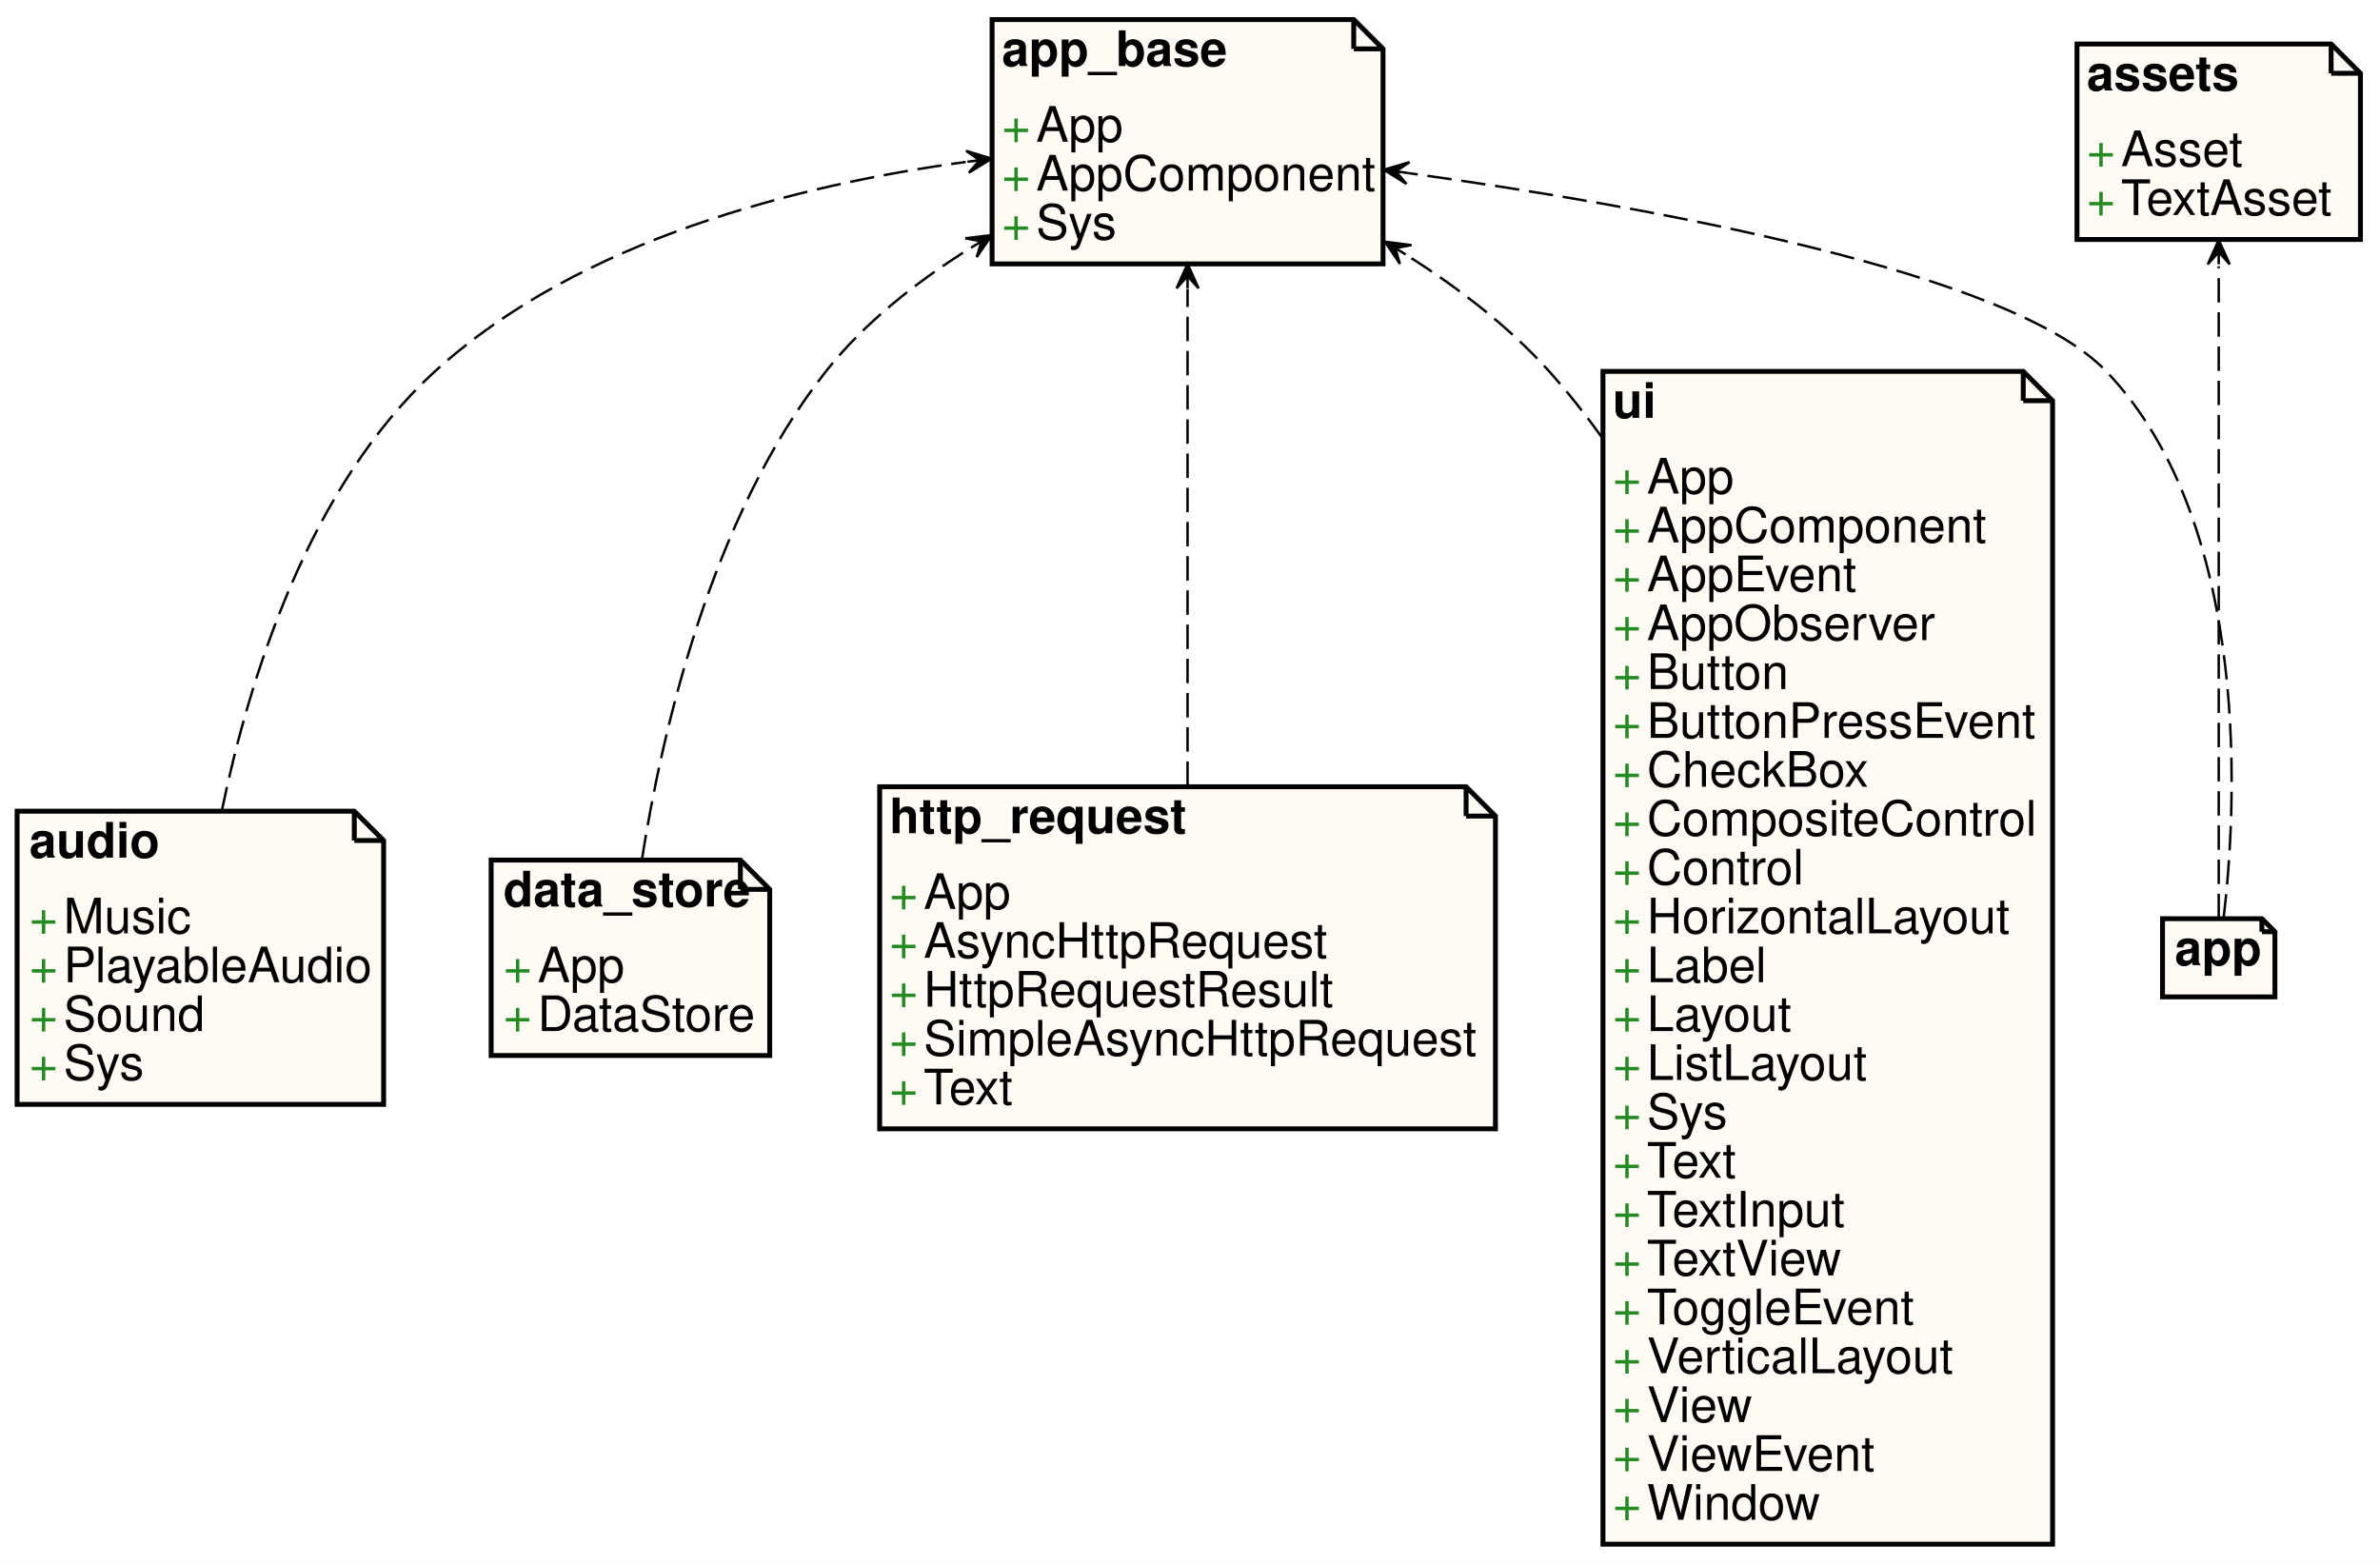
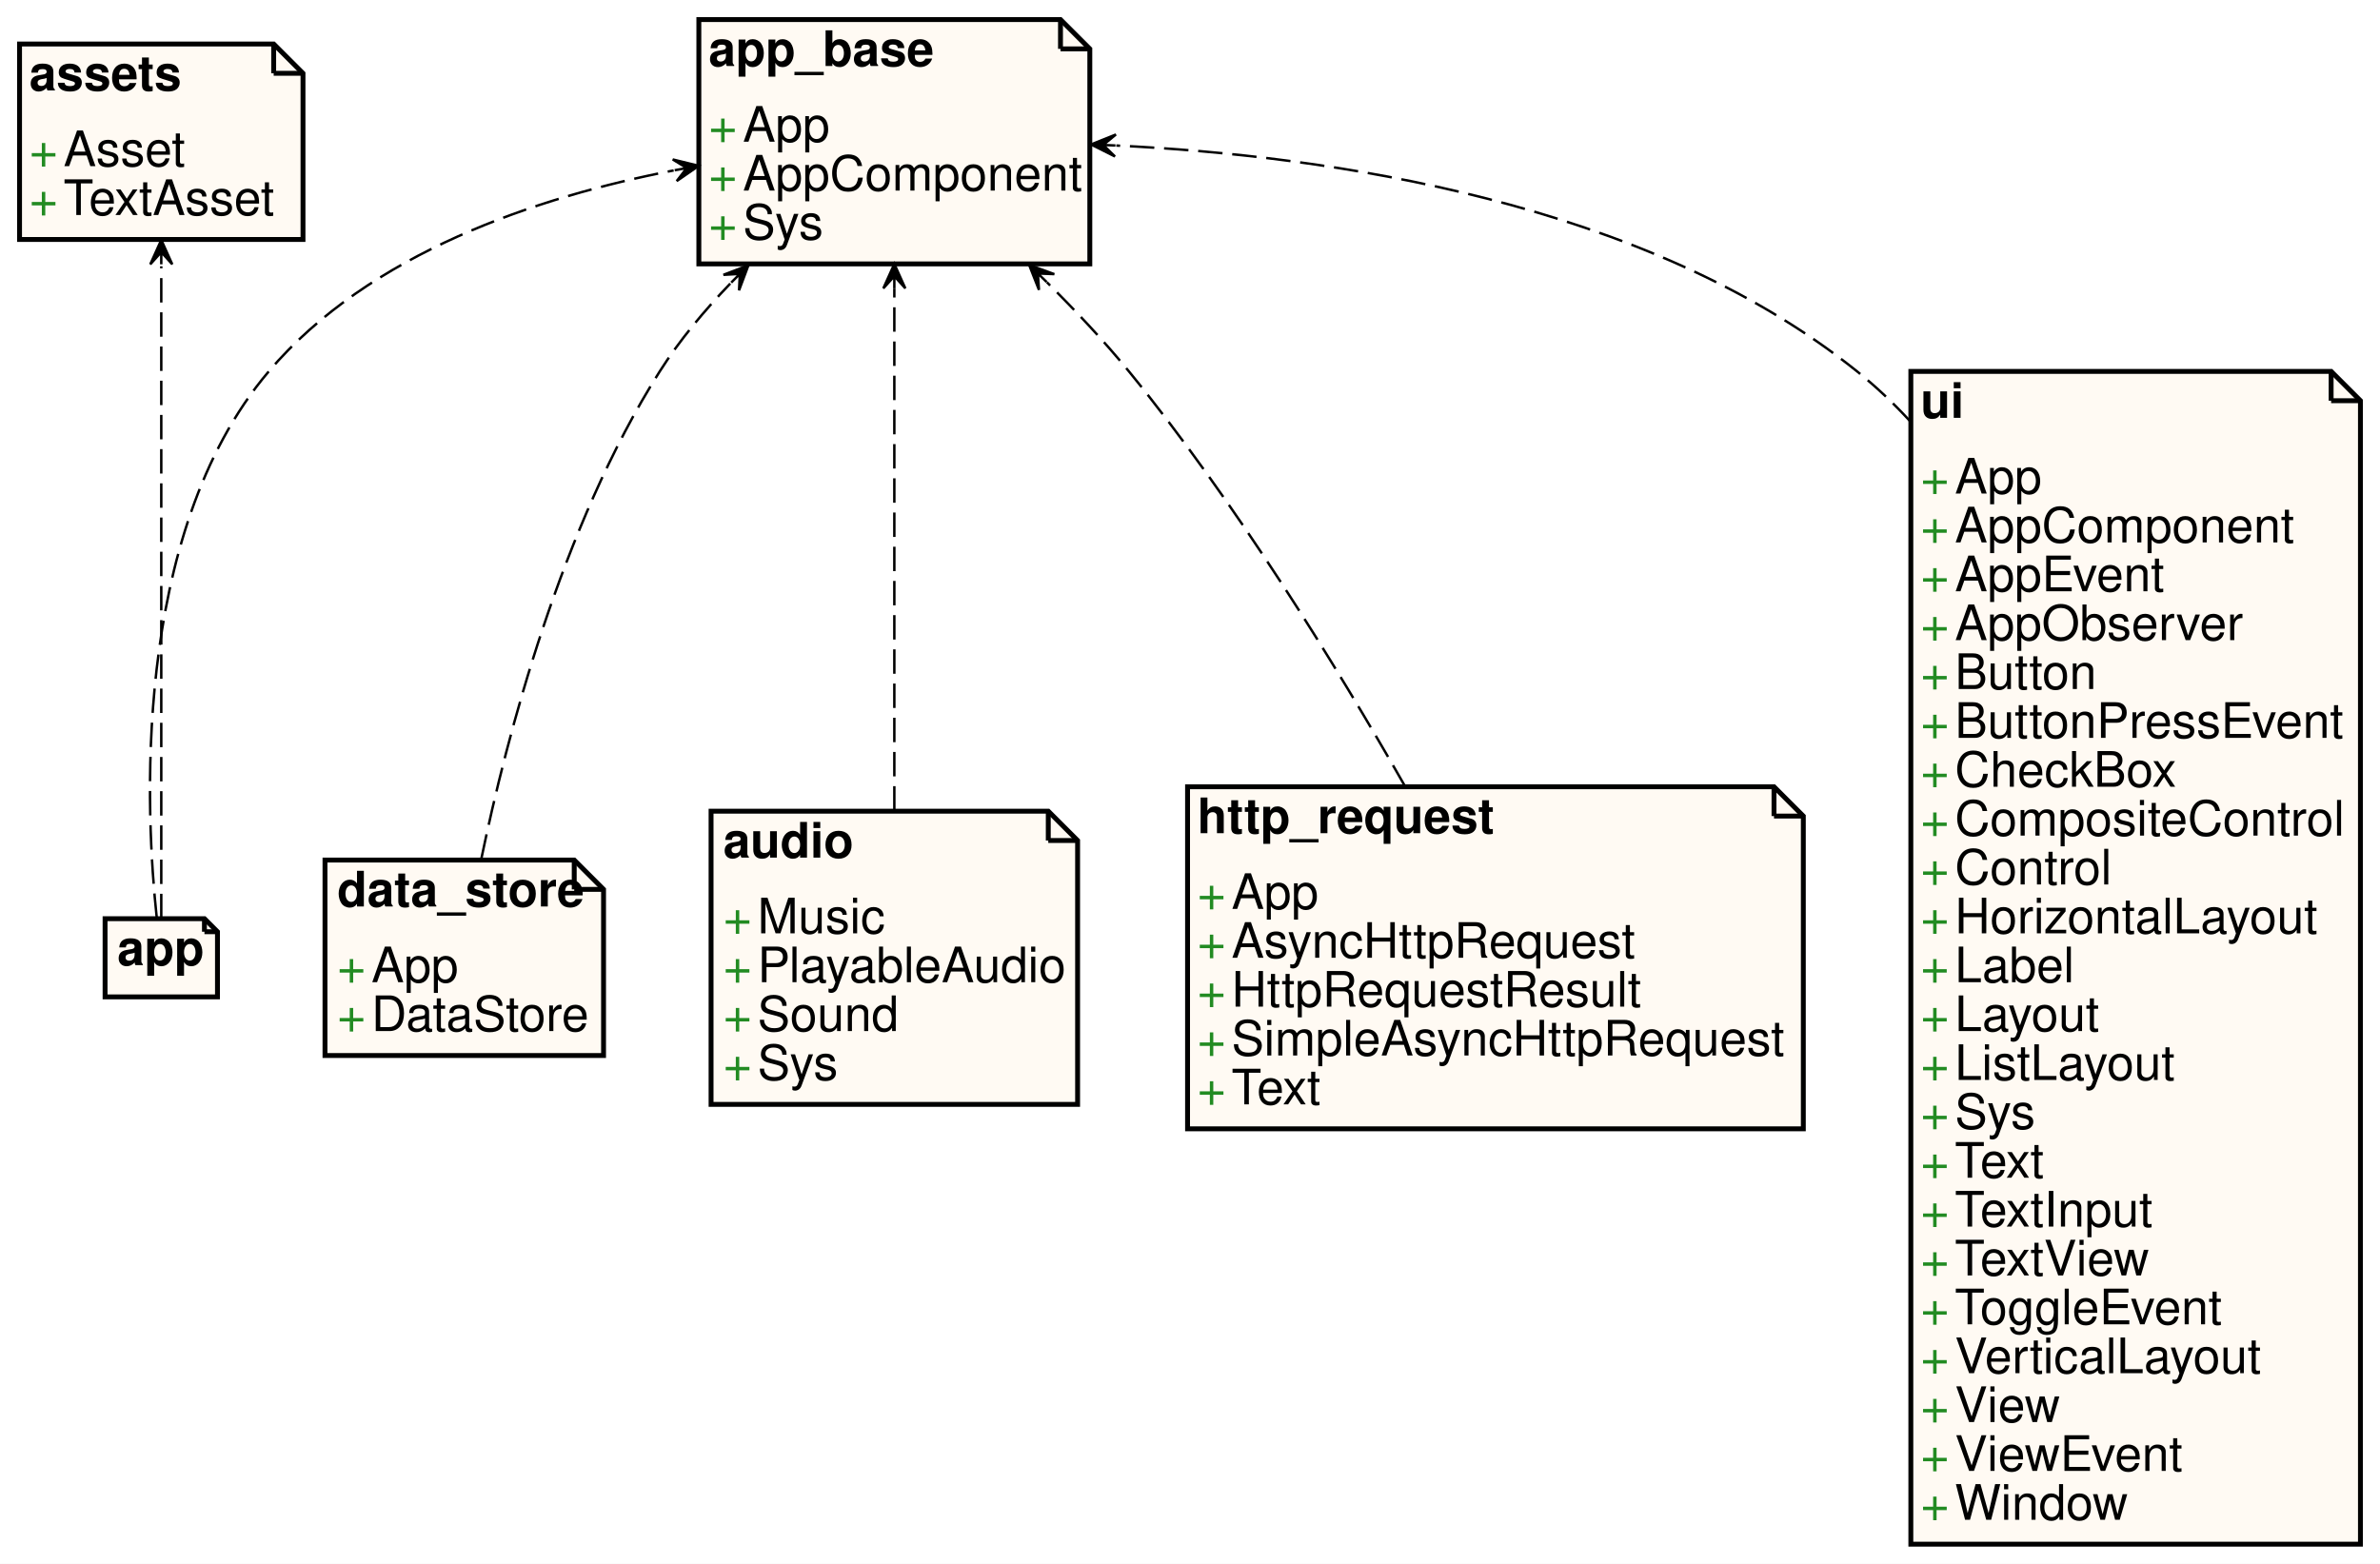
<svg xmlns="http://www.w3.org/2000/svg" width="487pt" height="320pt" viewBox="0.00 0.00 487.00 320.00">
  <g id="graph0" class="graph" transform="scale(1 1) rotate(0) translate(4 316)">
    <polygon fill="white" stroke="none" points="-4,4 -4,-316 483,-316 483,4 -4,4" />
    <g id="node1" class="node">
-       <polygon fill="#fffaf3" stroke="black" points="458.833,-128 438.5,-128 438.5,-112 461.5,-112 461.5,-125.333 458.833,-128" />
-       <polyline fill="none" stroke="black" points="458.833,-128 458.833,-125.333 " />
-       <polyline fill="none" stroke="black" points="461.5,-125.333 458.833,-125.333 " />
-       <text text-anchor="start" x="441" y="-118.5" font-family="Helvetica,sans-Serif" font-weight="bold" font-size="10.00">app</text>
+       <polygon fill="#fffaf3" stroke="black" points="37.833,-128 17.5,-128 17.5,-112 40.5,-112 40.5,-125.333 37.833,-128" />
+       <polyline fill="none" stroke="black" points="37.833,-128 37.833,-125.333 " />
+       <polyline fill="none" stroke="black" points="40.5,-125.333 37.833,-125.333 " />
+       <text text-anchor="start" x="20" y="-118.5" font-family="Helvetica,sans-Serif" font-weight="bold" font-size="10.00">app</text>
+     </g>
+     <g id="node3" class="node">
+       <polygon fill="#fffaf3" stroke="black" points="52,-307 3.55271e-15,-307 3.55271e-15,-267 58,-267 58,-301 52,-307" />
+       <polyline fill="none" stroke="black" points="52,-307 52,-301 " />
+       <polyline fill="none" stroke="black" points="58,-301 52,-301 " />
+       <text text-anchor="start" x="2" y="-297.5" font-family="Helvetica,sans-Serif" font-weight="bold" font-size="10.00">assets</text>
+       <text text-anchor="start" x="2" y="-282" font-family="Helvetica,sans-Serif" font-size="10.00" fill="forestgreen">+</text>
+       <text text-anchor="start" x="9" y="-282" font-family="Helvetica,sans-Serif" font-size="10.00">Asset</text>
+       <text text-anchor="start" x="2" y="-272" font-family="Helvetica,sans-Serif" font-size="10.00" fill="forestgreen">+</text>
+       <text text-anchor="start" x="9" y="-272" font-family="Helvetica,sans-Serif" font-size="10.00">TextAsset</text>
+     </g>
+     <g id="edge1" class="edge">
+       <path fill="none" stroke="black" stroke-width="0.5" stroke-dasharray="5,2" d="M29,-128.09C29,-150.901 29,-223.142 29,-261.507" />
+       <polygon fill="black" stroke="black" stroke-width="0.5" points="29,-266.911 26.75,-261.911 29,-264.411 29,-261.911 29,-261.911 29,-261.911 29,-264.411 31.25,-261.911 29,-266.911 29,-266.911" />
+     </g>
+     <g id="node5" class="node">
+       <polygon fill="#fffaf3" stroke="black" points="213,-312 139,-312 139,-262 219,-262 219,-306 213,-312" />
+       <polyline fill="none" stroke="black" points="213,-312 213,-306 " />
+       <polyline fill="none" stroke="black" points="219,-306 213,-306 " />
+       <text text-anchor="start" x="141" y="-302.5" font-family="Helvetica,sans-Serif" font-weight="bold" font-size="10.00">app_base</text>
+       <text text-anchor="start" x="141" y="-287" font-family="Helvetica,sans-Serif" font-size="10.00" fill="forestgreen">+</text>
+       <text text-anchor="start" x="148" y="-287" font-family="Helvetica,sans-Serif" font-size="10.00">App</text>
+       <text text-anchor="start" x="141" y="-277" font-family="Helvetica,sans-Serif" font-size="10.00" fill="forestgreen">+</text>
+       <text text-anchor="start" x="148" y="-277" font-family="Helvetica,sans-Serif" font-size="10.00">AppComponent</text>
+       <text text-anchor="start" x="141" y="-267" font-family="Helvetica,sans-Serif" font-size="10.00" fill="forestgreen">+</text>
+       <text text-anchor="start" x="148" y="-267" font-family="Helvetica,sans-Serif" font-size="10.00">Sys</text>
+     </g>
+     <g id="edge2" class="edge">
+       <path fill="none" stroke="black" stroke-width="0.5" stroke-dasharray="5,2" d="M28.077,-128.177C25.897,-148.397 22.568,-206.537 51,-240 71.583,-264.225 105.915,-275.693 133.843,-281.121" />
+       <polygon fill="black" stroke="black" stroke-width="0.5" points="138.979,-282.066 133.654,-283.374 136.52,-281.613 134.061,-281.161 134.061,-281.161 134.061,-281.161 136.52,-281.613 134.469,-278.948 138.979,-282.066 138.979,-282.066" />
    </g>
    <g id="node2" class="node">
-       <polygon fill="#fffaf3" stroke="black" points="273,-312 199,-312 199,-262 279,-262 279,-306 273,-312" />
-       <polyline fill="none" stroke="black" points="273,-312 273,-306 " />
-       <polyline fill="none" stroke="black" points="279,-306 273,-306 " />
-       <text text-anchor="start" x="201" y="-302.5" font-family="Helvetica,sans-Serif" font-weight="bold" font-size="10.00">app_base</text>
-       <text text-anchor="start" x="201" y="-287" font-family="Helvetica,sans-Serif" font-size="10.00" fill="forestgreen">+</text>
-       <text text-anchor="start" x="208" y="-287" font-family="Helvetica,sans-Serif" font-size="10.00">App</text>
-       <text text-anchor="start" x="201" y="-277" font-family="Helvetica,sans-Serif" font-size="10.00" fill="forestgreen">+</text>
-       <text text-anchor="start" x="208" y="-277" font-family="Helvetica,sans-Serif" font-size="10.00">AppComponent</text>
-       <text text-anchor="start" x="201" y="-267" font-family="Helvetica,sans-Serif" font-size="10.00" fill="forestgreen">+</text>
-       <text text-anchor="start" x="208" y="-267" font-family="Helvetica,sans-Serif" font-size="10.00">Sys</text>
+       <polygon fill="#fffaf3" stroke="black" points="113.5,-140 62.5,-140 62.5,-100 119.5,-100 119.5,-134 113.5,-140" />
+       <polyline fill="none" stroke="black" points="113.5,-140 113.5,-134 " />
+       <polyline fill="none" stroke="black" points="119.5,-134 113.5,-134 " />
+       <text text-anchor="start" x="65" y="-130.5" font-family="Helvetica,sans-Serif" font-weight="bold" font-size="10.00">data_store</text>
+       <text text-anchor="start" x="65" y="-115" font-family="Helvetica,sans-Serif" font-size="10.00" fill="forestgreen">+</text>
+       <text text-anchor="start" x="72" y="-115" font-family="Helvetica,sans-Serif" font-size="10.00">App</text>
+       <text text-anchor="start" x="65" y="-105" font-family="Helvetica,sans-Serif" font-size="10.00" fill="forestgreen">+</text>
+       <text text-anchor="start" x="72" y="-105" font-family="Helvetica,sans-Serif" font-size="10.00">DataStore</text>
    </g>
-     <g id="edge1" class="edge">
-       <path fill="none" stroke="black" stroke-width="0.5" stroke-dasharray="5,2" d="M450.99,-128.046C453.427,-148.422 457.47,-207.997 427,-240 407.623,-260.351 333.317,-273.745 284.127,-280.586" />
-       <polygon fill="black" stroke="black" stroke-width="0.5" points="279.152,-281.267 283.8,-278.36 281.628,-280.928 284.105,-280.589 284.105,-280.589 284.105,-280.589 281.628,-280.928 284.411,-282.818 279.152,-281.267 279.152,-281.267" />
-     </g>
-     <g id="node3" class="node">
-       <polygon fill="#fffaf3" stroke="black" points="473,-307 421,-307 421,-267 479,-267 479,-301 473,-307" />
-       <polyline fill="none" stroke="black" points="473,-307 473,-301 " />
-       <polyline fill="none" stroke="black" points="479,-301 473,-301 " />
-       <text text-anchor="start" x="423" y="-297.5" font-family="Helvetica,sans-Serif" font-weight="bold" font-size="10.00">assets</text>
-       <text text-anchor="start" x="423" y="-282" font-family="Helvetica,sans-Serif" font-size="10.00" fill="forestgreen">+</text>
-       <text text-anchor="start" x="430" y="-282" font-family="Helvetica,sans-Serif" font-size="10.00">Asset</text>
-       <text text-anchor="start" x="423" y="-272" font-family="Helvetica,sans-Serif" font-size="10.00" fill="forestgreen">+</text>
-       <text text-anchor="start" x="430" y="-272" font-family="Helvetica,sans-Serif" font-size="10.00">TextAsset</text>
-     </g>
-     <g id="edge2" class="edge">
-       <path fill="none" stroke="black" stroke-width="0.5" stroke-dasharray="5,2" d="M450,-128.09C450,-150.901 450,-223.142 450,-261.507" />
-       <polygon fill="black" stroke="black" stroke-width="0.5" points="450,-266.911 447.75,-261.911 450,-264.411 450,-261.911 450,-261.911 450,-261.911 450,-264.411 452.25,-261.911 450,-266.911 450,-266.911" />
+     <g id="edge3" class="edge">
+       <path fill="none" stroke="black" stroke-width="0.5" stroke-dasharray="5,2" d="M94.516,-140.376C99.632,-165.011 110.796,-208.163 131,-240 135.02,-246.335 140.093,-252.418 145.425,-257.969" />
+       <polygon fill="black" stroke="black" stroke-width="0.5" points="149.148,-261.724 144.03,-259.758 147.388,-259.949 145.628,-258.174 145.628,-258.174 145.628,-258.174 147.388,-259.949 147.225,-256.589 149.148,-261.724 149.148,-261.724" />
    </g>
    <g id="node4" class="node">
-       <polygon fill="#fffaf3" stroke="black" points="68.5,-150 -0.5,-150 -0.5,-90 74.5,-90 74.5,-144 68.5,-150" />
-       <polyline fill="none" stroke="black" points="68.5,-150 68.5,-144 " />
-       <polyline fill="none" stroke="black" points="74.5,-144 68.5,-144 " />
-       <text text-anchor="start" x="2" y="-140.5" font-family="Helvetica,sans-Serif" font-weight="bold" font-size="10.00">audio</text>
-       <text text-anchor="start" x="2" y="-125" font-family="Helvetica,sans-Serif" font-size="10.00" fill="forestgreen">+</text>
-       <text text-anchor="start" x="9" y="-125" font-family="Helvetica,sans-Serif" font-size="10.00">Music</text>
-       <text text-anchor="start" x="2" y="-115" font-family="Helvetica,sans-Serif" font-size="10.00" fill="forestgreen">+</text>
-       <text text-anchor="start" x="9" y="-115" font-family="Helvetica,sans-Serif" font-size="10.00">PlayableAudio</text>
-       <text text-anchor="start" x="2" y="-105" font-family="Helvetica,sans-Serif" font-size="10.00" fill="forestgreen">+</text>
-       <text text-anchor="start" x="9" y="-105" font-family="Helvetica,sans-Serif" font-size="10.00">Sound</text>
-       <text text-anchor="start" x="2" y="-95" font-family="Helvetica,sans-Serif" font-size="10.00" fill="forestgreen">+</text>
-       <text text-anchor="start" x="9" y="-95" font-family="Helvetica,sans-Serif" font-size="10.00">Sys</text>
-     </g>
-     <g id="edge3" class="edge">
-       <path fill="none" stroke="black" stroke-width="0.5" stroke-dasharray="5,2" d="M41.383,-150.058C46.949,-177.026 59.145,-216.447 85,-240 114.762,-267.112 159.893,-278.275 193.616,-282.855" />
-       <polygon fill="black" stroke="black" stroke-width="0.5" points="198.926,-283.534 193.681,-285.131 196.447,-283.217 193.967,-282.899 193.967,-282.899 193.967,-282.899 196.447,-283.217 194.253,-280.668 198.926,-283.534 198.926,-283.534" />
-     </g>
-     <g id="node5" class="node">
-       <polygon fill="#fffaf3" stroke="black" points="147.5,-140 96.5,-140 96.5,-100 153.5,-100 153.5,-134 147.5,-140" />
-       <polyline fill="none" stroke="black" points="147.5,-140 147.5,-134 " />
-       <polyline fill="none" stroke="black" points="153.5,-134 147.5,-134 " />
-       <text text-anchor="start" x="99" y="-130.5" font-family="Helvetica,sans-Serif" font-weight="bold" font-size="10.00">data_store</text>
-       <text text-anchor="start" x="99" y="-115" font-family="Helvetica,sans-Serif" font-size="10.00" fill="forestgreen">+</text>
-       <text text-anchor="start" x="106" y="-115" font-family="Helvetica,sans-Serif" font-size="10.00">App</text>
-       <text text-anchor="start" x="99" y="-105" font-family="Helvetica,sans-Serif" font-size="10.00" fill="forestgreen">+</text>
-       <text text-anchor="start" x="106" y="-105" font-family="Helvetica,sans-Serif" font-size="10.00">DataStore</text>
+       <polygon fill="#fffaf3" stroke="black" points="210.5,-150 141.5,-150 141.5,-90 216.5,-90 216.5,-144 210.5,-150" />
+       <polyline fill="none" stroke="black" points="210.5,-150 210.5,-144 " />
+       <polyline fill="none" stroke="black" points="216.5,-144 210.5,-144 " />
+       <text text-anchor="start" x="144" y="-140.5" font-family="Helvetica,sans-Serif" font-weight="bold" font-size="10.00">audio</text>
+       <text text-anchor="start" x="144" y="-125" font-family="Helvetica,sans-Serif" font-size="10.00" fill="forestgreen">+</text>
+       <text text-anchor="start" x="151" y="-125" font-family="Helvetica,sans-Serif" font-size="10.00">Music</text>
+       <text text-anchor="start" x="144" y="-115" font-family="Helvetica,sans-Serif" font-size="10.00" fill="forestgreen">+</text>
+       <text text-anchor="start" x="151" y="-115" font-family="Helvetica,sans-Serif" font-size="10.00">PlayableAudio</text>
+       <text text-anchor="start" x="144" y="-105" font-family="Helvetica,sans-Serif" font-size="10.00" fill="forestgreen">+</text>
+       <text text-anchor="start" x="151" y="-105" font-family="Helvetica,sans-Serif" font-size="10.00">Sound</text>
+       <text text-anchor="start" x="144" y="-95" font-family="Helvetica,sans-Serif" font-size="10.00" fill="forestgreen">+</text>
+       <text text-anchor="start" x="151" y="-95" font-family="Helvetica,sans-Serif" font-size="10.00">Sys</text>
    </g>
    <g id="edge4" class="edge">
-       <path fill="none" stroke="black" stroke-width="0.5" stroke-dasharray="5,2" d="M127.371,-140.218C131.33,-165.464 141.331,-210.09 165,-240 172.956,-250.053 183.754,-258.491 194.641,-265.282" />
-       <polygon fill="black" stroke="black" stroke-width="0.5" points="198.975,-267.9 193.531,-267.241 196.835,-266.607 194.695,-265.315 194.695,-265.315 194.695,-265.315 196.835,-266.607 195.858,-263.389 198.975,-267.9 198.975,-267.9" />
+       <path fill="none" stroke="black" stroke-width="0.5" stroke-dasharray="5,2" d="M179,-150.119C179,-180.204 179,-226.886 179,-256.947" />
+       <polygon fill="black" stroke="black" stroke-width="0.5" points="179,-261.991 176.75,-256.991 179,-259.491 179,-256.991 179,-256.991 179,-256.991 179,-259.491 181.25,-256.991 179,-261.991 179,-261.991" />
    </g>
    <g id="node6" class="node">
-       <polygon fill="#fffaf3" stroke="black" points="296,-155 176,-155 176,-85 302,-85 302,-149 296,-155" />
-       <polyline fill="none" stroke="black" points="296,-155 296,-149 " />
-       <polyline fill="none" stroke="black" points="302,-149 296,-149 " />
-       <text text-anchor="start" x="178" y="-145.5" font-family="Helvetica,sans-Serif" font-weight="bold" font-size="10.00">http_request</text>
-       <text text-anchor="start" x="178" y="-130" font-family="Helvetica,sans-Serif" font-size="10.00" fill="forestgreen">+</text>
-       <text text-anchor="start" x="185" y="-130" font-family="Helvetica,sans-Serif" font-size="10.00">App</text>
-       <text text-anchor="start" x="178" y="-120" font-family="Helvetica,sans-Serif" font-size="10.00" fill="forestgreen">+</text>
-       <text text-anchor="start" x="185" y="-120" font-family="Helvetica,sans-Serif" font-size="10.00">AsyncHttpRequest</text>
-       <text text-anchor="start" x="178" y="-110" font-family="Helvetica,sans-Serif" font-size="10.00" fill="forestgreen">+</text>
-       <text text-anchor="start" x="185" y="-110" font-family="Helvetica,sans-Serif" font-size="10.00">HttpRequestResult</text>
-       <text text-anchor="start" x="178" y="-100" font-family="Helvetica,sans-Serif" font-size="10.00" fill="forestgreen">+</text>
-       <text text-anchor="start" x="185" y="-100" font-family="Helvetica,sans-Serif" font-size="10.00">SimpleAsyncHttpRequest</text>
-       <text text-anchor="start" x="178" y="-90" font-family="Helvetica,sans-Serif" font-size="10.00" fill="forestgreen">+</text>
-       <text text-anchor="start" x="185" y="-90" font-family="Helvetica,sans-Serif" font-size="10.00">Text</text>
+       <polygon fill="#fffaf3" stroke="black" points="359,-155 239,-155 239,-85 365,-85 365,-149 359,-155" />
+       <polyline fill="none" stroke="black" points="359,-155 359,-149 " />
+       <polyline fill="none" stroke="black" points="365,-149 359,-149 " />
+       <text text-anchor="start" x="241" y="-145.5" font-family="Helvetica,sans-Serif" font-weight="bold" font-size="10.00">http_request</text>
+       <text text-anchor="start" x="241" y="-130" font-family="Helvetica,sans-Serif" font-size="10.00" fill="forestgreen">+</text>
+       <text text-anchor="start" x="248" y="-130" font-family="Helvetica,sans-Serif" font-size="10.00">App</text>
+       <text text-anchor="start" x="241" y="-120" font-family="Helvetica,sans-Serif" font-size="10.00" fill="forestgreen">+</text>
+       <text text-anchor="start" x="248" y="-120" font-family="Helvetica,sans-Serif" font-size="10.00">AsyncHttpRequest</text>
+       <text text-anchor="start" x="241" y="-110" font-family="Helvetica,sans-Serif" font-size="10.00" fill="forestgreen">+</text>
+       <text text-anchor="start" x="248" y="-110" font-family="Helvetica,sans-Serif" font-size="10.00">HttpRequestResult</text>
+       <text text-anchor="start" x="241" y="-100" font-family="Helvetica,sans-Serif" font-size="10.00" fill="forestgreen">+</text>
+       <text text-anchor="start" x="248" y="-100" font-family="Helvetica,sans-Serif" font-size="10.00">SimpleAsyncHttpRequest</text>
+       <text text-anchor="start" x="241" y="-90" font-family="Helvetica,sans-Serif" font-size="10.00" fill="forestgreen">+</text>
+       <text text-anchor="start" x="248" y="-90" font-family="Helvetica,sans-Serif" font-size="10.00">Text</text>
    </g>
    <g id="edge5" class="edge">
-       <path fill="none" stroke="black" stroke-width="0.5" stroke-dasharray="5,2" d="M239,-155.188C239,-185.224 239,-228.45 239,-256.871" />
-       <polygon fill="black" stroke="black" stroke-width="0.5" points="239,-261.999 236.75,-256.999 239,-259.499 239,-256.999 239,-256.999 239,-256.999 239,-259.499 241.25,-256.999 239,-261.999 239,-261.999" />
+       <path fill="none" stroke="black" stroke-width="0.5" stroke-dasharray="5,2" d="M283.523,-155.056C269.458,-179.696 248.849,-213.229 227,-240 221.923,-246.22 216.061,-252.457 210.216,-258.241" />
+       <polygon fill="black" stroke="black" stroke-width="0.5" points="206.585,-261.78 208.595,-256.679 208.376,-260.035 210.166,-258.29 210.166,-258.29 210.166,-258.29 208.376,-260.035 211.736,-259.901 206.585,-261.78 206.585,-261.78" />
    </g>
    <g id="node7" class="node">
-       <polygon fill="#fffaf3" stroke="black" points="410,-240 324,-240 324,-2.84217e-14 416,-2.84217e-14 416,-234 410,-240" />
-       <polyline fill="none" stroke="black" points="410,-240 410,-234 " />
-       <polyline fill="none" stroke="black" points="416,-234 410,-234 " />
-       <text text-anchor="start" x="326" y="-230.5" font-family="Helvetica,sans-Serif" font-weight="bold" font-size="10.00">ui</text>
-       <text text-anchor="start" x="326" y="-215" font-family="Helvetica,sans-Serif" font-size="10.00" fill="forestgreen">+</text>
-       <text text-anchor="start" x="333" y="-215" font-family="Helvetica,sans-Serif" font-size="10.00">App</text>
-       <text text-anchor="start" x="326" y="-205" font-family="Helvetica,sans-Serif" font-size="10.00" fill="forestgreen">+</text>
-       <text text-anchor="start" x="333" y="-205" font-family="Helvetica,sans-Serif" font-size="10.00">AppComponent</text>
-       <text text-anchor="start" x="326" y="-195" font-family="Helvetica,sans-Serif" font-size="10.00" fill="forestgreen">+</text>
-       <text text-anchor="start" x="333" y="-195" font-family="Helvetica,sans-Serif" font-size="10.00">AppEvent</text>
-       <text text-anchor="start" x="326" y="-185" font-family="Helvetica,sans-Serif" font-size="10.00" fill="forestgreen">+</text>
-       <text text-anchor="start" x="333" y="-185" font-family="Helvetica,sans-Serif" font-size="10.00">AppObserver</text>
-       <text text-anchor="start" x="326" y="-175" font-family="Helvetica,sans-Serif" font-size="10.00" fill="forestgreen">+</text>
-       <text text-anchor="start" x="333" y="-175" font-family="Helvetica,sans-Serif" font-size="10.00">Button</text>
-       <text text-anchor="start" x="326" y="-165" font-family="Helvetica,sans-Serif" font-size="10.00" fill="forestgreen">+</text>
-       <text text-anchor="start" x="333" y="-165" font-family="Helvetica,sans-Serif" font-size="10.00">ButtonPressEvent</text>
-       <text text-anchor="start" x="326" y="-155" font-family="Helvetica,sans-Serif" font-size="10.00" fill="forestgreen">+</text>
-       <text text-anchor="start" x="333" y="-155" font-family="Helvetica,sans-Serif" font-size="10.00">CheckBox</text>
-       <text text-anchor="start" x="326" y="-145" font-family="Helvetica,sans-Serif" font-size="10.00" fill="forestgreen">+</text>
-       <text text-anchor="start" x="333" y="-145" font-family="Helvetica,sans-Serif" font-size="10.00">CompositeControl</text>
-       <text text-anchor="start" x="326" y="-135" font-family="Helvetica,sans-Serif" font-size="10.00" fill="forestgreen">+</text>
-       <text text-anchor="start" x="333" y="-135" font-family="Helvetica,sans-Serif" font-size="10.00">Control</text>
-       <text text-anchor="start" x="326" y="-125" font-family="Helvetica,sans-Serif" font-size="10.00" fill="forestgreen">+</text>
-       <text text-anchor="start" x="333" y="-125" font-family="Helvetica,sans-Serif" font-size="10.00">HorizontalLayout</text>
-       <text text-anchor="start" x="326" y="-115" font-family="Helvetica,sans-Serif" font-size="10.00" fill="forestgreen">+</text>
-       <text text-anchor="start" x="333" y="-115" font-family="Helvetica,sans-Serif" font-size="10.00">Label</text>
-       <text text-anchor="start" x="326" y="-105" font-family="Helvetica,sans-Serif" font-size="10.00" fill="forestgreen">+</text>
-       <text text-anchor="start" x="333" y="-105" font-family="Helvetica,sans-Serif" font-size="10.00">Layout</text>
-       <text text-anchor="start" x="326" y="-95" font-family="Helvetica,sans-Serif" font-size="10.00" fill="forestgreen">+</text>
-       <text text-anchor="start" x="333" y="-95" font-family="Helvetica,sans-Serif" font-size="10.00">ListLayout</text>
-       <text text-anchor="start" x="326" y="-85" font-family="Helvetica,sans-Serif" font-size="10.00" fill="forestgreen">+</text>
-       <text text-anchor="start" x="333" y="-85" font-family="Helvetica,sans-Serif" font-size="10.00">Sys</text>
-       <text text-anchor="start" x="326" y="-75" font-family="Helvetica,sans-Serif" font-size="10.00" fill="forestgreen">+</text>
-       <text text-anchor="start" x="333" y="-75" font-family="Helvetica,sans-Serif" font-size="10.00">Text</text>
-       <text text-anchor="start" x="326" y="-65" font-family="Helvetica,sans-Serif" font-size="10.00" fill="forestgreen">+</text>
-       <text text-anchor="start" x="333" y="-65" font-family="Helvetica,sans-Serif" font-size="10.00">TextInput</text>
-       <text text-anchor="start" x="326" y="-55" font-family="Helvetica,sans-Serif" font-size="10.00" fill="forestgreen">+</text>
-       <text text-anchor="start" x="333" y="-55" font-family="Helvetica,sans-Serif" font-size="10.00">TextView</text>
-       <text text-anchor="start" x="326" y="-45" font-family="Helvetica,sans-Serif" font-size="10.00" fill="forestgreen">+</text>
-       <text text-anchor="start" x="333" y="-45" font-family="Helvetica,sans-Serif" font-size="10.00">ToggleEvent</text>
-       <text text-anchor="start" x="326" y="-35" font-family="Helvetica,sans-Serif" font-size="10.00" fill="forestgreen">+</text>
-       <text text-anchor="start" x="333" y="-35" font-family="Helvetica,sans-Serif" font-size="10.00">VerticalLayout</text>
-       <text text-anchor="start" x="326" y="-25" font-family="Helvetica,sans-Serif" font-size="10.00" fill="forestgreen">+</text>
-       <text text-anchor="start" x="333" y="-25" font-family="Helvetica,sans-Serif" font-size="10.00">View</text>
-       <text text-anchor="start" x="326" y="-15" font-family="Helvetica,sans-Serif" font-size="10.00" fill="forestgreen">+</text>
-       <text text-anchor="start" x="333" y="-15" font-family="Helvetica,sans-Serif" font-size="10.00">ViewEvent</text>
-       <text text-anchor="start" x="326" y="-5" font-family="Helvetica,sans-Serif" font-size="10.00" fill="forestgreen">+</text>
-       <text text-anchor="start" x="333" y="-5" font-family="Helvetica,sans-Serif" font-size="10.00">Window</text>
+       <polygon fill="#fffaf3" stroke="black" points="473,-240 387,-240 387,-2.84217e-14 479,-2.84217e-14 479,-234 473,-240" />
+       <polyline fill="none" stroke="black" points="473,-240 473,-234 " />
+       <polyline fill="none" stroke="black" points="479,-234 473,-234 " />
+       <text text-anchor="start" x="389" y="-230.5" font-family="Helvetica,sans-Serif" font-weight="bold" font-size="10.00">ui</text>
+       <text text-anchor="start" x="389" y="-215" font-family="Helvetica,sans-Serif" font-size="10.00" fill="forestgreen">+</text>
+       <text text-anchor="start" x="396" y="-215" font-family="Helvetica,sans-Serif" font-size="10.00">App</text>
+       <text text-anchor="start" x="389" y="-205" font-family="Helvetica,sans-Serif" font-size="10.00" fill="forestgreen">+</text>
+       <text text-anchor="start" x="396" y="-205" font-family="Helvetica,sans-Serif" font-size="10.00">AppComponent</text>
+       <text text-anchor="start" x="389" y="-195" font-family="Helvetica,sans-Serif" font-size="10.00" fill="forestgreen">+</text>
+       <text text-anchor="start" x="396" y="-195" font-family="Helvetica,sans-Serif" font-size="10.00">AppEvent</text>
+       <text text-anchor="start" x="389" y="-185" font-family="Helvetica,sans-Serif" font-size="10.00" fill="forestgreen">+</text>
+       <text text-anchor="start" x="396" y="-185" font-family="Helvetica,sans-Serif" font-size="10.00">AppObserver</text>
+       <text text-anchor="start" x="389" y="-175" font-family="Helvetica,sans-Serif" font-size="10.00" fill="forestgreen">+</text>
+       <text text-anchor="start" x="396" y="-175" font-family="Helvetica,sans-Serif" font-size="10.00">Button</text>
+       <text text-anchor="start" x="389" y="-165" font-family="Helvetica,sans-Serif" font-size="10.00" fill="forestgreen">+</text>
+       <text text-anchor="start" x="396" y="-165" font-family="Helvetica,sans-Serif" font-size="10.00">ButtonPressEvent</text>
+       <text text-anchor="start" x="389" y="-155" font-family="Helvetica,sans-Serif" font-size="10.00" fill="forestgreen">+</text>
+       <text text-anchor="start" x="396" y="-155" font-family="Helvetica,sans-Serif" font-size="10.00">CheckBox</text>
+       <text text-anchor="start" x="389" y="-145" font-family="Helvetica,sans-Serif" font-size="10.00" fill="forestgreen">+</text>
+       <text text-anchor="start" x="396" y="-145" font-family="Helvetica,sans-Serif" font-size="10.00">CompositeControl</text>
+       <text text-anchor="start" x="389" y="-135" font-family="Helvetica,sans-Serif" font-size="10.00" fill="forestgreen">+</text>
+       <text text-anchor="start" x="396" y="-135" font-family="Helvetica,sans-Serif" font-size="10.00">Control</text>
+       <text text-anchor="start" x="389" y="-125" font-family="Helvetica,sans-Serif" font-size="10.00" fill="forestgreen">+</text>
+       <text text-anchor="start" x="396" y="-125" font-family="Helvetica,sans-Serif" font-size="10.00">HorizontalLayout</text>
+       <text text-anchor="start" x="389" y="-115" font-family="Helvetica,sans-Serif" font-size="10.00" fill="forestgreen">+</text>
+       <text text-anchor="start" x="396" y="-115" font-family="Helvetica,sans-Serif" font-size="10.00">Label</text>
+       <text text-anchor="start" x="389" y="-105" font-family="Helvetica,sans-Serif" font-size="10.00" fill="forestgreen">+</text>
+       <text text-anchor="start" x="396" y="-105" font-family="Helvetica,sans-Serif" font-size="10.00">Layout</text>
+       <text text-anchor="start" x="389" y="-95" font-family="Helvetica,sans-Serif" font-size="10.00" fill="forestgreen">+</text>
+       <text text-anchor="start" x="396" y="-95" font-family="Helvetica,sans-Serif" font-size="10.00">ListLayout</text>
+       <text text-anchor="start" x="389" y="-85" font-family="Helvetica,sans-Serif" font-size="10.00" fill="forestgreen">+</text>
+       <text text-anchor="start" x="396" y="-85" font-family="Helvetica,sans-Serif" font-size="10.00">Sys</text>
+       <text text-anchor="start" x="389" y="-75" font-family="Helvetica,sans-Serif" font-size="10.00" fill="forestgreen">+</text>
+       <text text-anchor="start" x="396" y="-75" font-family="Helvetica,sans-Serif" font-size="10.00">Text</text>
+       <text text-anchor="start" x="389" y="-65" font-family="Helvetica,sans-Serif" font-size="10.00" fill="forestgreen">+</text>
+       <text text-anchor="start" x="396" y="-65" font-family="Helvetica,sans-Serif" font-size="10.00">TextInput</text>
+       <text text-anchor="start" x="389" y="-55" font-family="Helvetica,sans-Serif" font-size="10.00" fill="forestgreen">+</text>
+       <text text-anchor="start" x="396" y="-55" font-family="Helvetica,sans-Serif" font-size="10.00">TextView</text>
+       <text text-anchor="start" x="389" y="-45" font-family="Helvetica,sans-Serif" font-size="10.00" fill="forestgreen">+</text>
+       <text text-anchor="start" x="396" y="-45" font-family="Helvetica,sans-Serif" font-size="10.00">ToggleEvent</text>
+       <text text-anchor="start" x="389" y="-35" font-family="Helvetica,sans-Serif" font-size="10.00" fill="forestgreen">+</text>
+       <text text-anchor="start" x="396" y="-35" font-family="Helvetica,sans-Serif" font-size="10.00">VerticalLayout</text>
+       <text text-anchor="start" x="389" y="-25" font-family="Helvetica,sans-Serif" font-size="10.00" fill="forestgreen">+</text>
+       <text text-anchor="start" x="396" y="-25" font-family="Helvetica,sans-Serif" font-size="10.00">View</text>
+       <text text-anchor="start" x="389" y="-15" font-family="Helvetica,sans-Serif" font-size="10.00" fill="forestgreen">+</text>
+       <text text-anchor="start" x="396" y="-15" font-family="Helvetica,sans-Serif" font-size="10.00">ViewEvent</text>
+       <text text-anchor="start" x="389" y="-5" font-family="Helvetica,sans-Serif" font-size="10.00" fill="forestgreen">+</text>
+       <text text-anchor="start" x="396" y="-5" font-family="Helvetica,sans-Serif" font-size="10.00">Window</text>
    </g>
    <g id="edge6" class="edge">
-       <path fill="none" stroke="black" stroke-width="0.5" stroke-dasharray="5,2" d="M323.86,-226.399C320.441,-231.168 316.822,-235.735 313,-240 304.785,-249.167 294.315,-257.155 283.855,-263.786" />
-       <polygon fill="black" stroke="black" stroke-width="0.5" points="279.379,-266.544 282.455,-262.005 281.507,-265.232 283.635,-263.921 283.635,-263.921 283.635,-263.921 281.507,-265.232 284.816,-265.836 279.379,-266.544 279.379,-266.544" />
+       <path fill="none" stroke="black" stroke-width="0.5" stroke-dasharray="5,2" d="M386.804,-229.859C383.436,-233.51 379.84,-236.916 376,-240 332.717,-274.769 267.775,-284.138 224.424,-286.219" />
+       <polygon fill="black" stroke="black" stroke-width="0.5" points="219.248,-286.438 224.148,-283.979 221.745,-286.332 224.243,-286.227 224.243,-286.227 224.243,-286.227 221.745,-286.332 224.338,-288.475 219.248,-286.438 219.248,-286.438" />
    </g>
  </g>
</svg>
